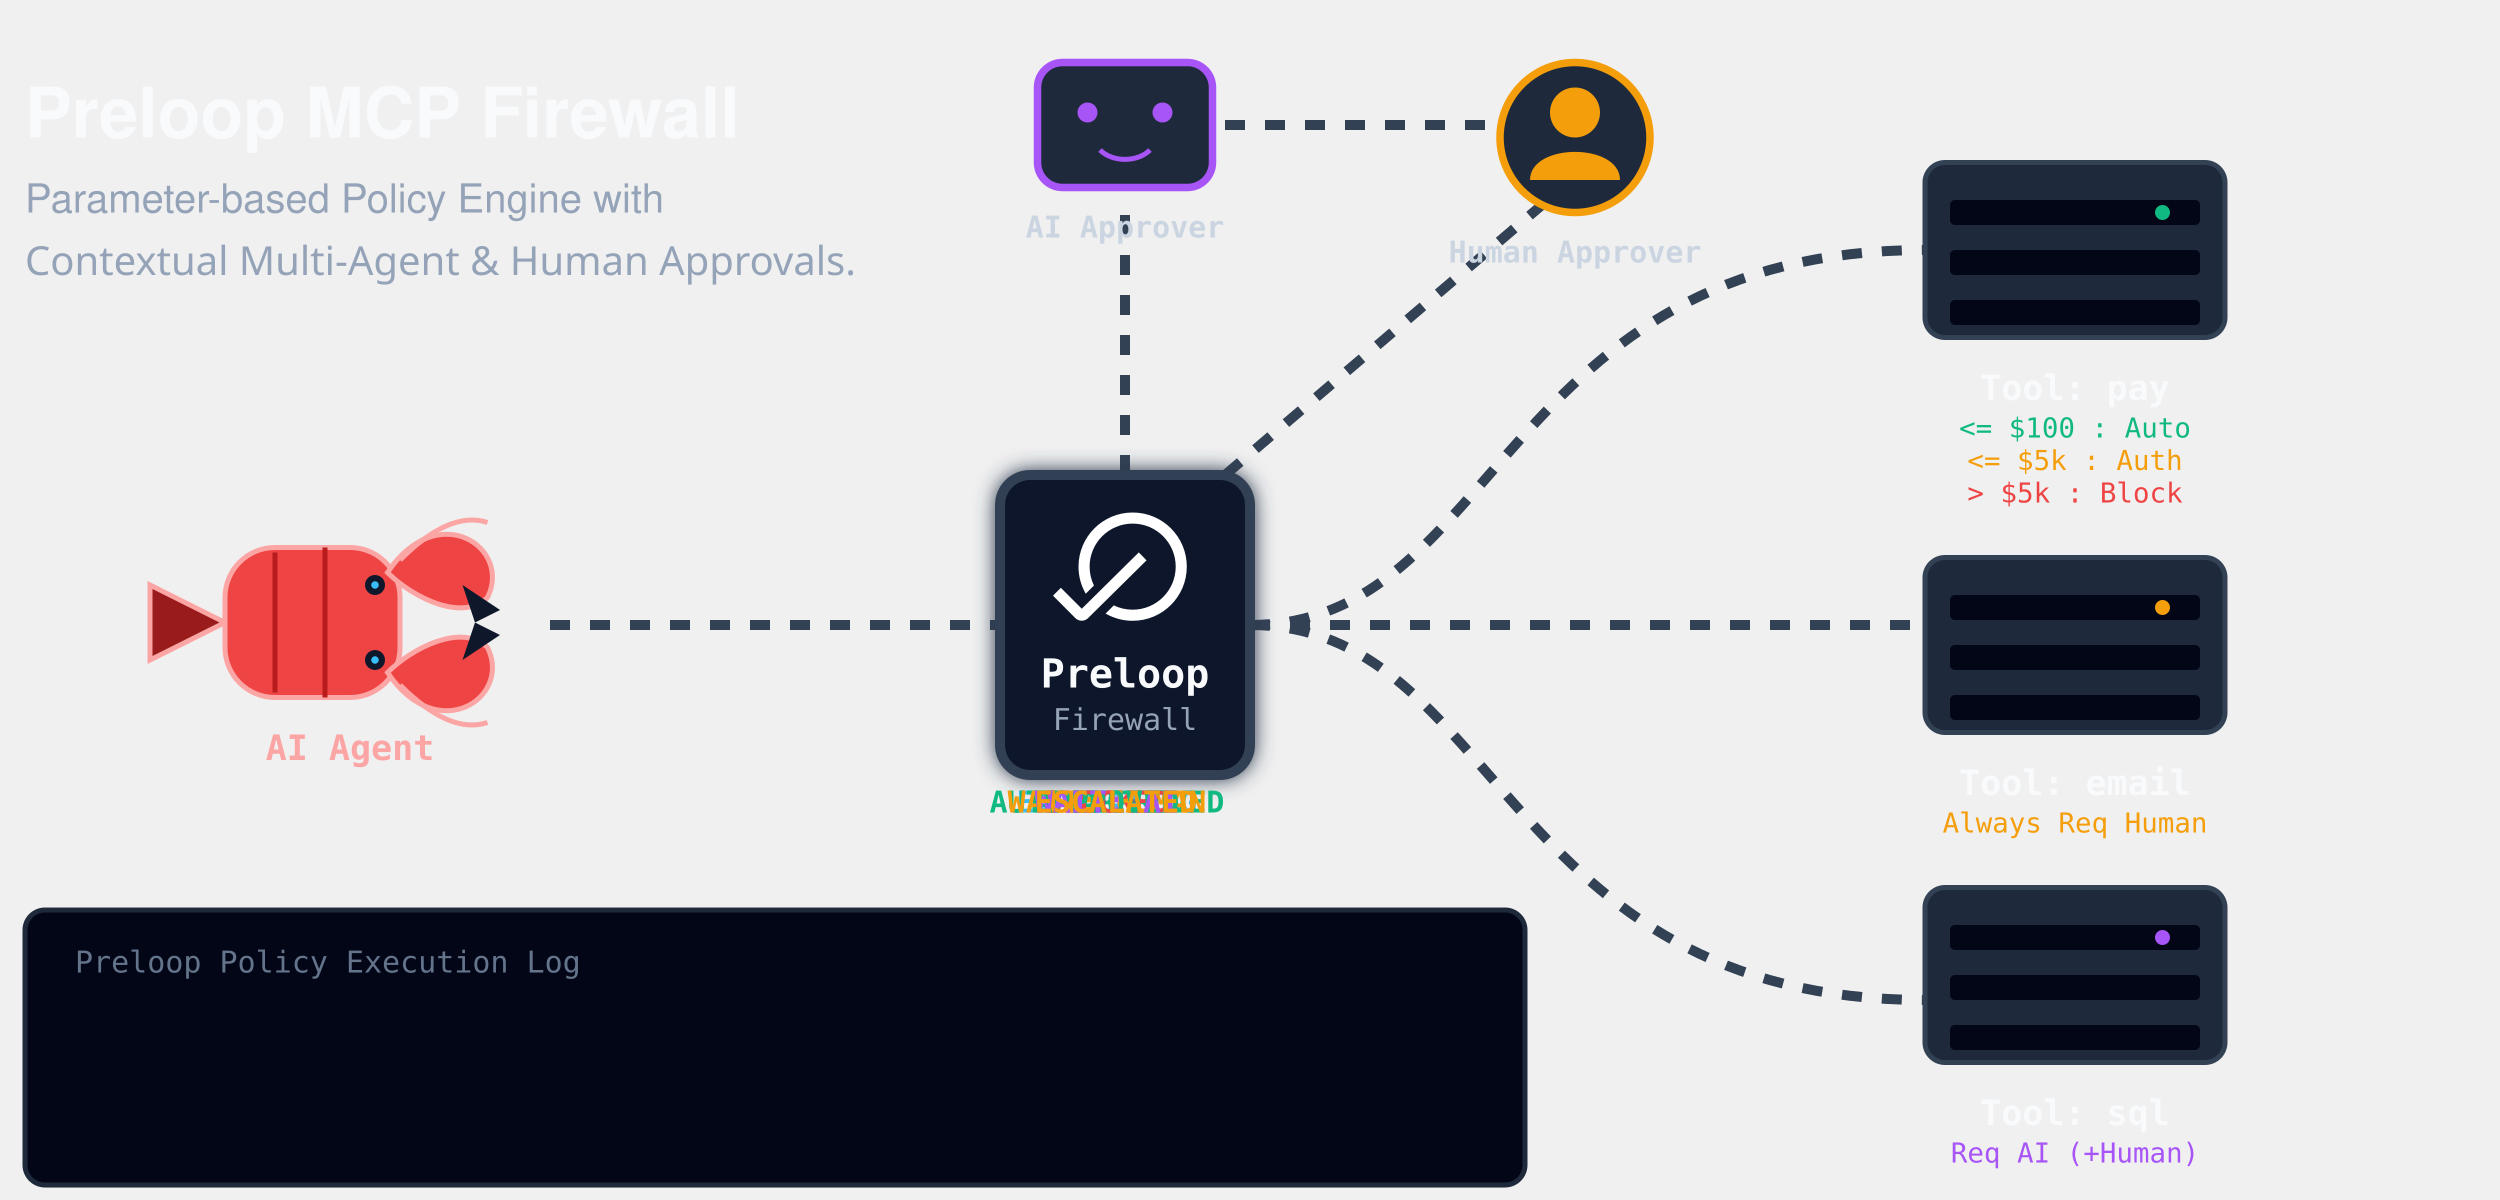
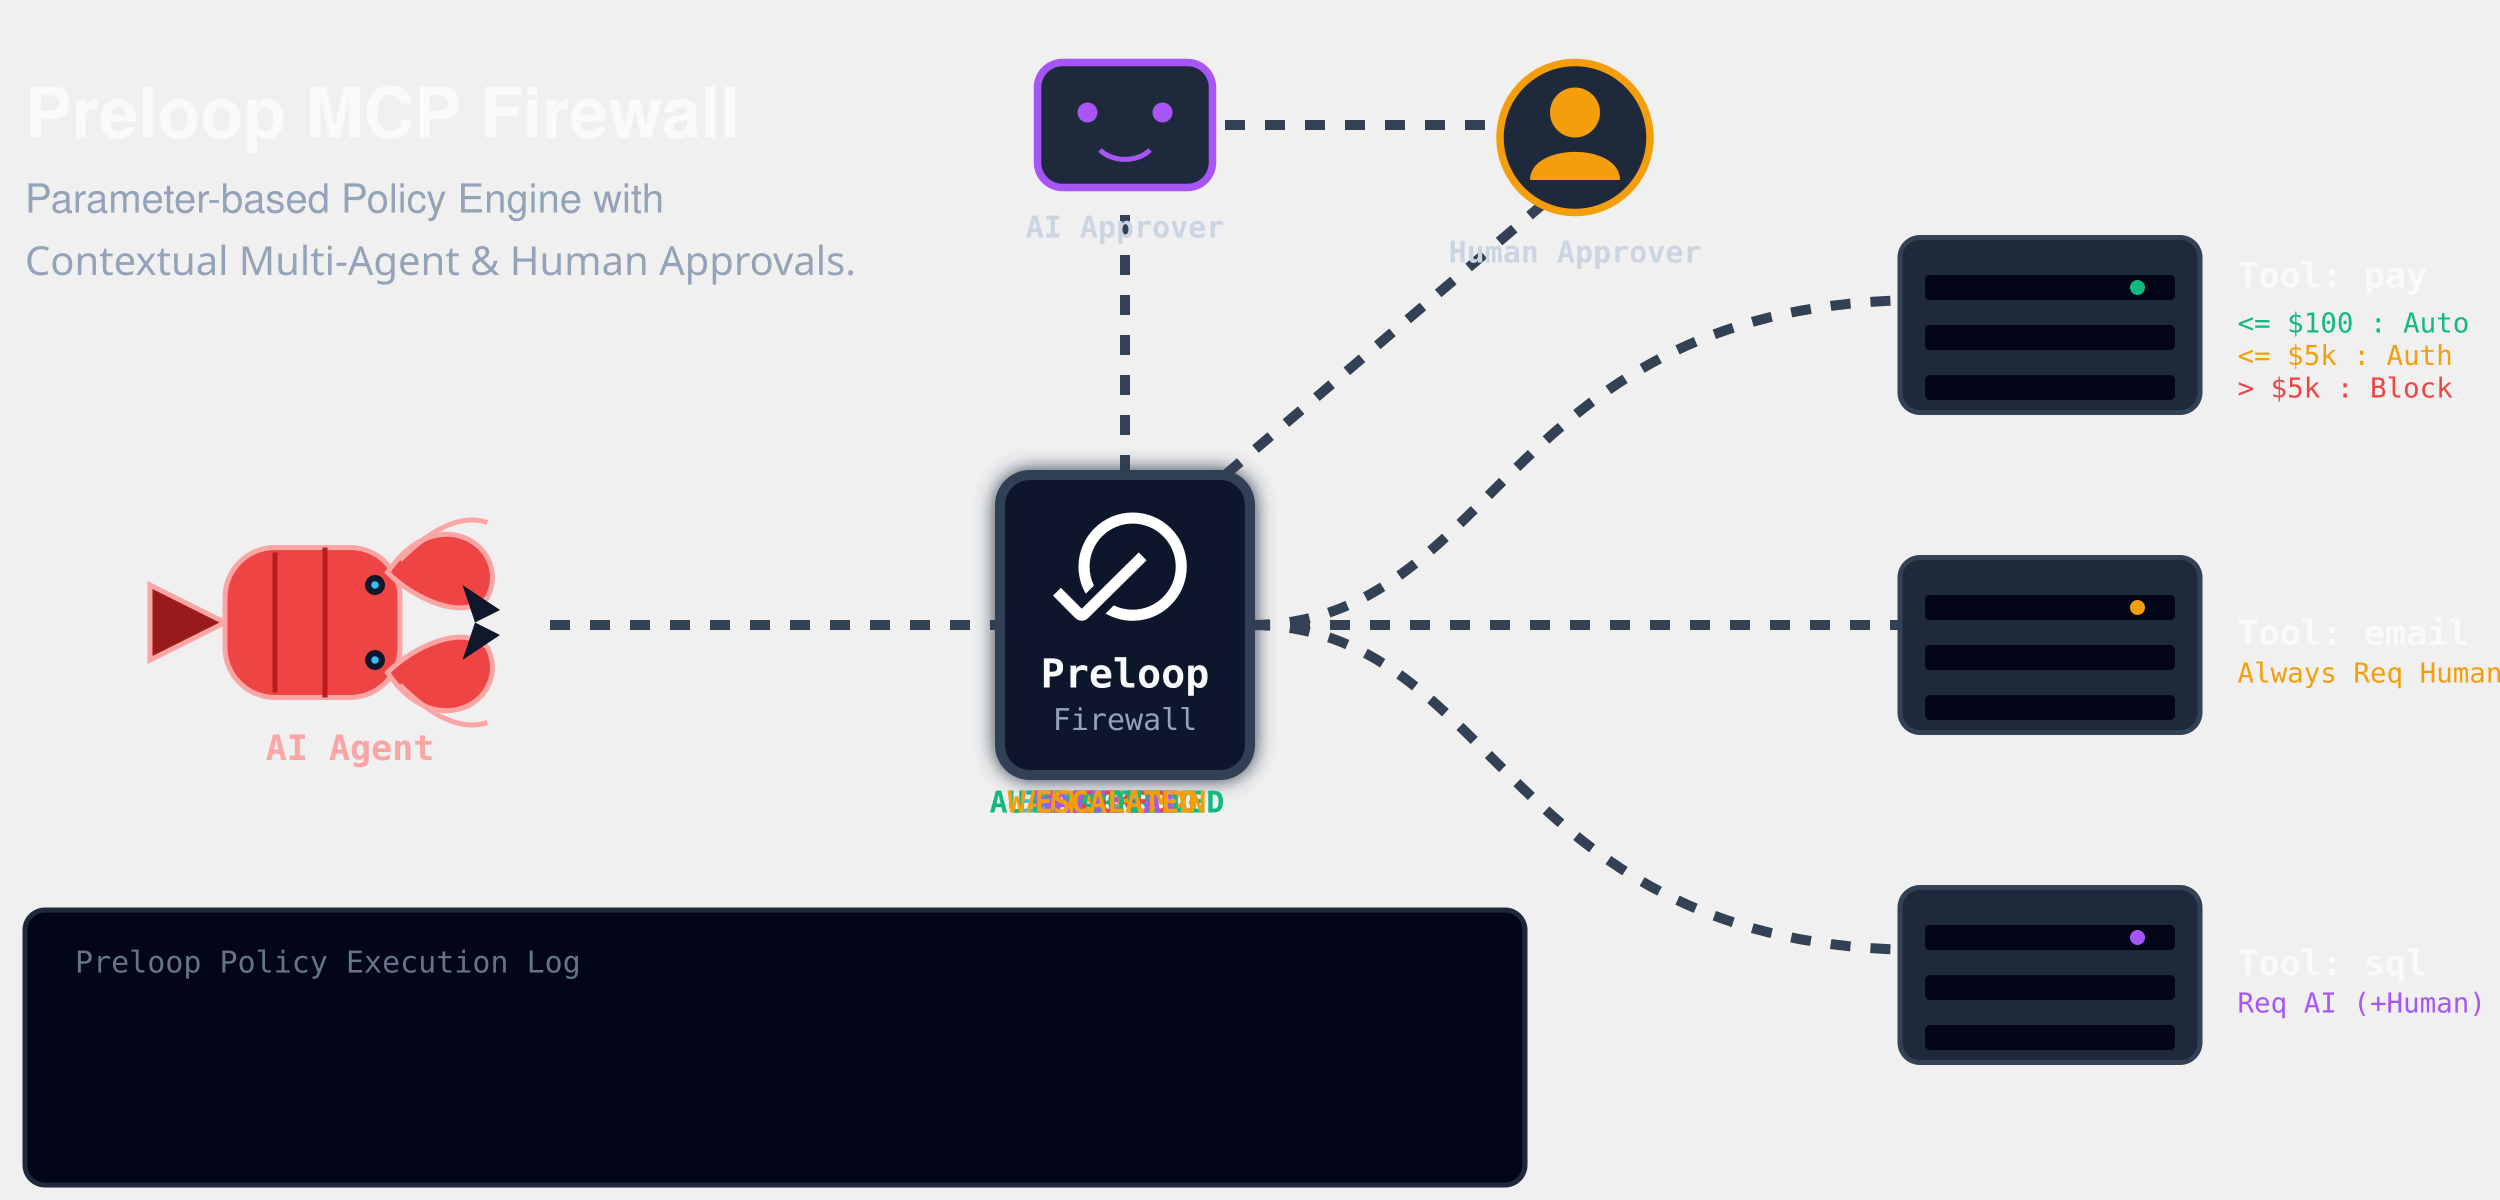
<svg xmlns="http://www.w3.org/2000/svg" viewBox="0 70 1000 480" width="100%" height="100%">
  <defs>
    <filter id="glow" x="-50%" y="-50%" width="200%" height="200%">
      <feGaussianBlur stdDeviation="4" result="blur" />
      <feMerge>
        <feMergeNode in="blur" />
        <feMergeNode in="SourceGraphic" />
      </feMerge>
    </filter>
    <g id="pkt-req">
      <rect x="-16" y="-12" width="32" height="24" rx="4" fill="#0ea5e9" filter="url(#glow)" />
      <text x="0" y="4" fill="#ffffff" font-size="12" font-family="monospace" font-weight="bold" text-anchor="middle">{ }</text>
    </g>
    <g id="pkt-ok">
      <rect x="-16" y="-12" width="32" height="24" rx="4" fill="#10b981" filter="url(#glow)" />
      <text x="0" y="4.5" fill="#ffffff" font-size="14" font-family="monospace" font-weight="bold" text-anchor="middle">✓</text>
    </g>
    <g id="pkt-err">
      <rect x="-16" y="-12" width="32" height="24" rx="4" fill="#ef4444" filter="url(#glow)" />
      <text x="0" y="4.5" fill="#ffffff" font-size="14" font-family="monospace" font-weight="bold" text-anchor="middle">✕</text>
    </g>
    <g id="pkt-ask">
      <rect x="-16" y="-12" width="32" height="24" rx="4" fill="#f59e0b" filter="url(#glow)" />
      <text x="0" y="4.5" fill="#ffffff" font-size="14" font-family="monospace" font-weight="bold" text-anchor="middle">?</text>
    </g>
    <g id="pkt-esc">
      <rect x="-16" y="-12" width="32" height="24" rx="4" fill="#a855f7" filter="url(#glow)" />
      <text x="0" y="4" fill="#ffffff" font-size="14" font-family="monospace" font-weight="bold" text-anchor="middle">↑</text>
    </g>
    <path id="path-agent-fw" d="M 220 320 L 400 320" />
    <path id="path-fw-s1" d="M 500 320 C 600 320, 600 170, 770 170" />
    <path id="path-fw-s2" d="M 500 320 L 770 320" />
    <path id="path-fw-s3" d="M 500 320 C 600 320, 600 470, 770 470" />
    <path id="path-fw-ai" d="M 450 260 L 450 160" />
    <path id="path-fw-human" d="M 490 260 L 625 145" />
    <path id="path-ai-human" d="M 490 120 L 610 120" />
  </defs>
  <style>
        text { user-select: none; }

        .flow-line {
            fill: none;
            stroke: #334155;
            stroke-width: 4;
            stroke-dasharray: 8 8;
            animation: flow 1.5s linear infinite;
        }
        @keyframes flow {
            from { stroke-dashoffset: 16; }
            to { stroke-dashoffset: 0; }
        }

        .float { animation: float-anim 4s ease-in-out infinite; }
        @keyframes float-anim {
            0%, 100% { transform: translateY(0px); }
            50% { transform: translateY(-6px); }
        }
    </style>
-   <rect width="1000" height="680" fill="url(#bg-glow)" />
-   <rect width="1000" height="680" fill="url(#grid)" />
+   <rect width="1000" height="680" fill="url(#bg-glow)" opacity="0" />
+   <rect width="1000" height="680" fill="url(#grid)" opacity="0" />
  <text x="10" y="125" fill="#f8fafc" font-family="helvetica" font-size="28" font-weight="bold">Preloop MCP Firewall</text>
  <text x="10" y="155" fill="#94a3b8" font-family="helvetica" font-size="16">Parameter-based Policy Engine with</text>
  <text x="10" y="180" fill="#94a3b8" font-family="sans-serif" font-size="16">Contextual Multi-Agent &amp; Human Approvals.</text>
  <path class="flow-line" d="M 220 320 L 400 320" />
-   <path class="flow-line" d="M 500 320 C 600 320, 600 170, 770 170" />
+   <path class="flow-line" d="M 500 320 C 600 320, 600 190, 770 190" />
  <path class="flow-line" d="M 500 320 L 770 320" />
-   <path class="flow-line" d="M 500 320 C 600 320, 600 470, 770 470" />
+   <path class="flow-line" d="M 500 320 C 600 320, 600 450, 770 450" />
  <path class="flow-line" d="M 450 260 L 450 150" />
  <path class="flow-line" d="M 490 260 L 625 145" />
  <path class="flow-line" d="M 490 120 L 610 120" />
-   <g transform="translate(830, 170)">
+   <g transform="translate(820, 200)">
    <rect x="-60" y="-35" width="120" height="70" rx="8" fill="#1e293b" stroke="#334155" stroke-width="2" />
    <rect x="-50" y="-20" width="100" height="10" rx="2" fill="#020617" />
    <rect x="-50" y="0" width="100" height="10" rx="2" fill="#020617" />
    <rect x="-50" y="20" width="100" height="10" rx="2" fill="#020617" />
    <circle cx="35" cy="-15" r="3" fill="#10b981">
      <animate attributeName="opacity" values="1;0.2;1" dur="2s" repeatCount="indefinite" />
    </circle>
-     <text x="0" y="60" fill="#f8fafc" font-family="monospace" font-size="14" font-weight="bold" text-anchor="middle">Tool: pay</text>
-     <text x="0" y="75" fill="#10b981" font-family="monospace" font-size="11" text-anchor="middle">&lt;= $100 : Auto</text>
-     <text x="0" y="88" fill="#f59e0b" font-family="monospace" font-size="11" text-anchor="middle">&lt;= $5k : Auth</text>
-     <text x="0" y="101" fill="#ef4444" font-family="monospace" font-size="11" text-anchor="middle">&gt; $5k : Block</text>
-   </g>
-   <g transform="translate(830, 328)">
+     <text x="75" y="-15" fill="#f8fafc" font-family="monospace" font-size="14" font-weight="bold" text-anchor="left">Tool: pay</text>
+     <text x="75" y="3" fill="#10b981" font-family="monospace" font-size="11" text-anchor="left">&lt;= $100 : Auto</text>
+     <text x="75" y="16" fill="#f59e0b" font-family="monospace" font-size="11" text-anchor="left">&lt;= $5k : Auth</text>
+     <text x="75" y="29" fill="#ef4444" font-family="monospace" font-size="11" text-anchor="left">&gt; $5k : Block</text>
+   </g>
+   <g transform="translate(820, 328)">
    <rect x="-60" y="-35" width="120" height="70" rx="8" fill="#1e293b" stroke="#334155" stroke-width="2" />
    <rect x="-50" y="-20" width="100" height="10" rx="2" fill="#020617" />
    <rect x="-50" y="0" width="100" height="10" rx="2" fill="#020617" />
    <rect x="-50" y="20" width="100" height="10" rx="2" fill="#020617" />
    <circle cx="35" cy="-15" r="3" fill="#f59e0b">
      <animate attributeName="opacity" values="1;0.2;1" dur="2s" repeatCount="indefinite" />
    </circle>
-     <text x="0" y="60" fill="#f8fafc" font-family="monospace" font-size="14" font-weight="bold" text-anchor="middle">Tool: email</text>
-     <text x="0" y="75" fill="#f59e0b" font-family="monospace" font-size="11" text-anchor="middle">Always Req Human</text>
-   </g>
-   <g transform="translate(830, 460)">
+     <text x="75" y="0" fill="#f8fafc" font-family="monospace" font-size="14" font-weight="bold" text-anchor="left">Tool: email</text>
+     <text x="75" y="15" fill="#f59e0b" font-family="monospace" font-size="11" text-anchor="left">Always Req Human</text>
+   </g>
+   <g transform="translate(820, 460)">
    <rect x="-60" y="-35" width="120" height="70" rx="8" fill="#1e293b" stroke="#334155" stroke-width="2" />
    <rect x="-50" y="-20" width="100" height="10" rx="2" fill="#020617" />
    <rect x="-50" y="0" width="100" height="10" rx="2" fill="#020617" />
    <rect x="-50" y="20" width="100" height="10" rx="2" fill="#020617" />
    <circle cx="35" cy="-15" r="3" fill="#a855f7">
      <animate attributeName="opacity" values="1;0.2;1" dur="2s" repeatCount="indefinite" />
    </circle>
-     <text x="0" y="60" fill="#f8fafc" font-family="monospace" font-size="14" font-weight="bold" text-anchor="middle">Tool: sql</text>
-     <text x="0" y="75" fill="#a855f7" font-family="monospace" font-size="11" text-anchor="middle">Req AI (+Human)</text>
+     <text x="75" y="0" fill="#f8fafc" font-family="monospace" font-size="14" font-weight="bold" text-anchor="left">Tool: sql</text>
+     <text x="75" y="15" fill="#a855f7" font-family="monospace" font-size="11" text-anchor="left">Req AI (+Human)</text>
  </g>
  <g transform="translate(450, 120)">
    <g opacity="0">
      <animate attributeName="opacity" values="0;0;1;1;0;0" keyTimes="0;0.786;0.787;0.825;0.826;1" dur="20s" repeatCount="indefinite" />
      <circle cx="0" cy="0" r="35" fill="none" stroke="#a855f7" stroke-width="3">
        <animate attributeName="r" values="35;50;35" dur="1s" repeatCount="indefinite" />
        <animate attributeName="opacity" values="1;0;1" dur="1s" repeatCount="indefinite" />
      </circle>
    </g>
    <rect x="-35" y="-25" width="70" height="50" rx="10" fill="#1e293b" stroke="#a855f7" stroke-width="3" />
    <circle cx="-15" cy="-5" r="4" fill="#a855f7" />
    <circle cx="15" cy="-5" r="4" fill="#a855f7" />
    <path d="M -10 10 C -5 15, 5 15, 10 10" fill="none" stroke="#a855f7" stroke-width="2" />
    <text x="0" y="45" fill="#cbd5e1" font-family="monospace" font-size="12" font-weight="bold" text-anchor="middle">AI Approver</text>
  </g>
  <g transform="translate(630, 120)">
    <g opacity="0">
      <animate attributeName="opacity" values="0;0;1;1;0;0;1;1;0;0" keyTimes="0;0.549;0.55;0.60;0.601;0.824;0.825;0.863;0.864;1" dur="20s" repeatCount="indefinite" />
      <circle cx="0" cy="5" r="30" fill="none" stroke="#f59e0b" stroke-width="3">
        <animate attributeName="r" values="30;45;30" dur="1s" repeatCount="indefinite" />
        <animate attributeName="opacity" values="1;0;1" dur="1s" repeatCount="indefinite" />
      </circle>
    </g>
    <circle cx="0" cy="5" r="30" fill="#1e293b" stroke="#f59e0b" stroke-width="3" />
    <circle cx="0" cy="-5" r="10" fill="#f59e0b" />
    <path d="M -18 22 C -18 7, 18 7, 18 22 Z" fill="#f59e0b" />
    <text x="0" y="55" fill="#cbd5e1" font-family="monospace" font-size="12" font-weight="bold" text-anchor="middle">Human Approver</text>
  </g>
  <g transform="translate(450, 320)">
    <rect x="-50" y="-60" width="100" height="120" rx="12" fill="#0f172a" stroke="#334155" stroke-width="4" filter="url(#glow)">
      <animate attributeName="stroke" values="#38bdf8;#38bdf8;#10b981;#10b981;#475569;#475569;#38bdf8;#38bdf8;#ef4444;#ef4444;#38bdf8;#38bdf8;#f59e0b;#f59e0b;#10b981;#10b981;#38bdf8;#38bdf8;#a855f7;#a855f7;#f59e0b;#f59e0b;#10b981;#10b981" keyTimes="0;0.049;0.05;0.199;0.20;0.249;0.25;0.299;0.30;0.499;0.50;0.549;0.55;0.649;0.65;0.749;0.75;0.787;0.787;0.825;0.825;0.899;0.90;1" dur="20s" repeatCount="indefinite" />
    </rect>
    <g id="preloop-logo" width="100" height="120" transform="scale(0.06) translate(-480, -750)" fill="#FFFFFF" fill-rule="nonzero">
      <path d="M531.031,0 C730.405,0 892.031,161.625 892.031,361 C892.031,560.375 730.405,722 531.031,722 C465.292,722 403.657,704.428 350.567,673.726 L405.251,619.042 C443.232,637.59 485.916,648 531.031,648 C689.536,648 818.031,519.506 818.031,361 C818.031,202.494 689.536,74 531.031,74 C372.525,74 244.031,202.494 244.031,361 C244.031,406.132 254.448,448.831 273.01,486.824 L218.329,541.506 C187.612,488.406 170.031,426.756 170.031,361 C170.031,161.625 331.656,0 531.031,0 Z" id="Combined-Shape" />
      <path d="M571.731,266.133 L623.623,318.889 L237.227,700.615 L233.513,704.277 C210.167,727.304 172.658,727.322 149.29,704.318 L140.228,695.398 L140.228,695.398 L0,554.371 L52.326,502.045 L191.851,641.57 L571.731,266.133 Z" id="Path-2" />
    </g>
    <text x="0" y="25" fill="#f8fafc" font-family="monospace" font-size="16" font-weight="bold" text-anchor="middle">Preloop</text>
    <text x="0" y="42" fill="#94a3b8" font-family="monospace" font-size="12" text-anchor="middle">Firewall</text>
    <text x="0" y="75" font-family="monospace" font-size="12" font-weight="bold" text-anchor="middle">
      <tspan fill="#38bdf8" opacity="0">
                EVALUATING
                <animate attributeName="opacity" values="1;1;0;0; 1;1;0;0; 1;1;0;0; 1;1;0;0" keyTimes="0;0.049;0.05;0.249; 0.25;0.299;0.30;0.499; 0.50;0.549;0.55;0.749; 0.75;0.787;0.787;1" dur="20s" repeatCount="indefinite" />
      </tspan>
      <tspan x="0" y="75" fill="#10b981" opacity="0">
                AUTO-APPROVED
                <animate attributeName="opacity" values="0;0;1;1;0;0" keyTimes="0;0.049;0.05;0.199;0.20;1" dur="20s" repeatCount="indefinite" />
      </tspan>
      <tspan x="0" y="75" fill="#64748b" opacity="0">
                IDLE
                <animate attributeName="opacity" values="0;0;1;1;0;0" keyTimes="0;0.199;0.20;0.249;0.25;1" dur="20s" repeatCount="indefinite" />
      </tspan>
      <tspan x="0" y="75" fill="#ef4444" opacity="0">
                BLOCKED
                <animate attributeName="opacity" values="0;0;1;1;0;0" keyTimes="0;0.299;0.30;0.499;0.50;1" dur="20s" repeatCount="indefinite" />
      </tspan>
      <tspan x="0" y="75" fill="#f59e0b" opacity="0">
                WAIT: HUMAN
                <animate attributeName="opacity" values="0;0;1;1;0;0" keyTimes="0;0.549;0.55;0.649;0.65;1" dur="20s" repeatCount="indefinite" />
      </tspan>
      <tspan x="0" y="75" fill="#10b981" opacity="0">
                APPROVED
                <animate attributeName="opacity" values="0;0;1;1;0;0;1;1;0;0" keyTimes="0;0.649;0.65;0.749;0.75;0.899;0.90;0.999;1;1" dur="20s" repeatCount="indefinite" />
      </tspan>
      <tspan x="0" y="75" fill="#a855f7" opacity="0">
                WAIT: AI
                <animate attributeName="opacity" values="0;0;1;1;0;0" keyTimes="0;0.787;0.787;0.825;0.825;1" dur="20s" repeatCount="indefinite" />
      </tspan>
      <tspan x="0" y="75" fill="#f59e0b" opacity="0">
                ESCALATED
                <animate attributeName="opacity" values="0;0;1;1;0;0" keyTimes="0;0.825;0.825;0.899;0.90;1" dur="20s" repeatCount="indefinite" />
      </tspan>
    </text>
  </g>
  <g transform="translate(140, 319)">
    <path d="M -50 0 L -80 -15 L -80 15 Z" fill="#991b1b" stroke="#fca5a5" stroke-width="2" />
    <rect x="-50" y="-30" width="70" height="60" rx="20" fill="#ef4444" stroke="#fca5a5" stroke-width="2" />
    <line x1="-30" y1="-28" x2="-30" y2="28" stroke="#b91c1c" stroke-width="2" />
    <line x1="-10" y1="-30" x2="-10" y2="30" stroke="#b91c1c" stroke-width="2" />
    <circle cx="10" cy="-15" r="4" fill="#0f172a" />
    <circle cx="10" cy="15" r="4" fill="#0f172a" />
    <circle cx="10" cy="-15" r="1.5" fill="#38bdf8">
      <animate attributeName="opacity" values="1;0.2;1" dur="3s" repeatCount="indefinite" />
    </circle>
    <circle cx="10" cy="15" r="1.5" fill="#38bdf8">
      <animate attributeName="opacity" values="1;0.2;1" dur="3s" repeatCount="indefinite" />
    </circle>
    <path d="M 15 -20 C 35 -50 65 -30 55 -10 C 45 0 25 -10 15 -20 Z" fill="#ef4444" stroke="#fca5a5" stroke-width="2" />
    <path d="M 15 20 C 35 50 65 30 55 10 C 45 0 25 10 15 20 Z" fill="#ef4444" stroke="#fca5a5" stroke-width="2" />
    <path d="M 45 -15 L 60 -5 L 50 0 Z" fill="#0f172a" />
    <path d="M 45 15 L 60 5 L 50 0 Z" fill="#0f172a" />
    <path d="M 20 -25 Q 40 -45 55 -40" fill="none" stroke="#fca5a5" stroke-width="2" />
    <path d="M 20 25 Q 40 45 55 40" fill="none" stroke="#fca5a5" stroke-width="2" />
    <text x="0" y="55" fill="#fca5a5" font-family="monospace" font-size="14" font-weight="bold" text-anchor="middle">AI Agent</text>
  </g>
  <g id="packets">
    <g opacity="0">
      <use href="#pkt-req" />
      <animate attributeName="opacity" values="0;1;1;0;0" keyTimes="0;0.001;0.05;0.051;1" dur="20s" repeatCount="indefinite" />
      <animateMotion path="M 220 320 L 400 320" keyPoints="0;0;1;1" keyTimes="0;0.000;0.05;1" calcMode="linear" dur="20s" repeatCount="indefinite" />
    </g>
    <g opacity="0">
      <use href="#pkt-req" />
      <animate attributeName="opacity" values="0;0;1;1;0;0" keyTimes="0;0.049;0.05;0.10;0.101;1" dur="20s" repeatCount="indefinite" />
-       <animateMotion path="M 500 320 C 600 320, 600 170, 770 170" keyPoints="0;0;1;1" keyTimes="0;0.05;0.10;1" calcMode="linear" dur="20s" repeatCount="indefinite" />
+       <animateMotion path="M 500 320 C 600 320, 600 190, 770 190" keyPoints="0;0;1;1" keyTimes="0;0.05;0.10;1" calcMode="linear" dur="20s" repeatCount="indefinite" />
    </g>
    <g opacity="0">
      <use href="#pkt-ok" />
      <animate attributeName="opacity" values="0;0;1;1;0;0" keyTimes="0;0.099;0.10;0.15;0.151;1" dur="20s" repeatCount="indefinite" />
-       <animateMotion path="M 770 170 C 600 170, 600 320, 500 320" keyPoints="0;0;1;1" keyTimes="0;0.10;0.15;1" calcMode="linear" dur="20s" repeatCount="indefinite" />
+       <animateMotion path="M 770 190 C 600 190, 600 320, 500 320" keyPoints="0;0;1;1" keyTimes="0;0.10;0.15;1" calcMode="linear" dur="20s" repeatCount="indefinite" />
    </g>
    <g opacity="0">
      <use href="#pkt-ok" />
      <animate attributeName="opacity" values="0;0;1;1;0;0" keyTimes="0;0.149;0.15;0.20;0.201;1" dur="20s" repeatCount="indefinite" />
      <animateMotion path="M 400 320 L 220 320" keyPoints="0;0;1;1" keyTimes="0;0.15;0.20;1" calcMode="linear" dur="20s" repeatCount="indefinite" />
    </g>
    <g opacity="0">
      <use href="#pkt-req" />
      <animate attributeName="opacity" values="0;0;1;1;0;0" keyTimes="0;0.249;0.25;0.30;0.301;1" dur="20s" repeatCount="indefinite" />
      <animateMotion path="M 220 320 L 400 320" keyPoints="0;0;1;1" keyTimes="0;0.25;0.30;1" calcMode="linear" dur="20s" repeatCount="indefinite" />
    </g>
    <g opacity="0">
      <use href="#pkt-err" />
      <animate attributeName="opacity" values="0;0;1;1;0;0" keyTimes="0;0.299;0.30;0.35;0.351;1" dur="20s" repeatCount="indefinite" />
      <animateMotion path="M 400 320 L 220 320" keyPoints="0;0;1;1" keyTimes="0;0.30;0.35;1" calcMode="linear" dur="20s" repeatCount="indefinite" />
    </g>
    <g opacity="0">
      <use href="#pkt-req" />
      <animate attributeName="opacity" values="0;0;1;1;0;0" keyTimes="0;0.499;0.50;0.55;0.551;1" dur="20s" repeatCount="indefinite" />
      <animateMotion path="M 220 320 L 400 320" keyPoints="0;0;1;1" keyTimes="0;0.50;0.55;1" calcMode="linear" dur="20s" repeatCount="indefinite" />
    </g>
    <g opacity="0">
      <use href="#pkt-ask" />
      <animate attributeName="opacity" values="0;0;1;1;0;0" keyTimes="0;0.549;0.55;0.60;0.601;1" dur="20s" repeatCount="indefinite" />
      <animateMotion path="M 490 260 L 625 145" keyPoints="0;0;1;1" keyTimes="0;0.55;0.60;1" calcMode="linear" dur="20s" repeatCount="indefinite" />
    </g>
    <g opacity="0">
      <use href="#pkt-ok" />
      <animate attributeName="opacity" values="0;0;1;1;0;0" keyTimes="0;0.599;0.60;0.65;0.651;1" dur="20s" repeatCount="indefinite" />
      <animateMotion path="M 625 145 L 490 260" keyPoints="0;0;1;1" keyTimes="0;0.60;0.65;1" calcMode="linear" dur="20s" repeatCount="indefinite" />
    </g>
    <g opacity="0">
      <use href="#pkt-req" />
      <animate attributeName="opacity" values="0;0;1;1;0;0" keyTimes="0;0.649;0.65;0.688;0.689;1" dur="20s" repeatCount="indefinite" />
      <animateMotion path="M 500 320 L 770 320" keyPoints="0;0;1;1" keyTimes="0;0.65;0.688;1" calcMode="linear" dur="20s" repeatCount="indefinite" />
    </g>
    <g opacity="0">
      <use href="#pkt-ok" />
      <animate attributeName="opacity" values="0;0;1;1;0;0" keyTimes="0;0.686;0.688;0.725;0.726;1" dur="20s" repeatCount="indefinite" />
      <animateMotion path="M 770 320 L 500 320" keyPoints="0;0;1;1" keyTimes="0;0.688;0.725;1" calcMode="linear" dur="20s" repeatCount="indefinite" />
    </g>
    <g opacity="0">
      <use href="#pkt-ok" />
      <animate attributeName="opacity" values="0;0;1;1;0;0" keyTimes="0;0.724;0.725;0.75;0.751;1" dur="20s" repeatCount="indefinite" />
      <animateMotion path="M 400 320 L 220 320" keyPoints="0;0;1;1" keyTimes="0;0.725;0.75;1" calcMode="linear" dur="20s" repeatCount="indefinite" />
    </g>
    <g opacity="0">
      <use href="#pkt-req" />
      <animate attributeName="opacity" values="0;0;1;1;0;0" keyTimes="0;0.749;0.75;0.787;0.788;1" dur="20s" repeatCount="indefinite" />
      <animateMotion path="M 220 320 L 400 320" keyPoints="0;0;1;1" keyTimes="0;0.75;0.787;1" calcMode="linear" dur="20s" repeatCount="indefinite" />
    </g>
    <g opacity="0">
      <use href="#pkt-ask" />
      <animate attributeName="opacity" values="0;0;1;1;0;0" keyTimes="0;0.786;0.787;0.825;0.826;1" dur="20s" repeatCount="indefinite" />
      <animateMotion path="M 450 260 L 450 160" keyPoints="0;0;1;1" keyTimes="0;0.787;0.825;1" calcMode="linear" dur="20s" repeatCount="indefinite" />
    </g>
    <g opacity="0">
      <use href="#pkt-esc" />
      <animate attributeName="opacity" values="0;0;1;1;0;0" keyTimes="0;0.824;0.825;0.863;0.864;1" dur="20s" repeatCount="indefinite" />
      <animateMotion path="M 490 120 L 610 120" keyPoints="0;0;1;1" keyTimes="0;0.825;0.863;1" calcMode="linear" dur="20s" repeatCount="indefinite" />
    </g>
    <g opacity="0">
      <use href="#pkt-ok" />
      <animate attributeName="opacity" values="0;0;1;1;0;0" keyTimes="0;0.862;0.863;0.90;0.901;1" dur="20s" repeatCount="indefinite" />
      <animateMotion path="M 610 120 L 490 120" keyPoints="0;0;1;1" keyTimes="0;0.863;0.90;1" calcMode="linear" dur="20s" repeatCount="indefinite" />
    </g>
    <g opacity="0">
      <use href="#pkt-ok" />
      <animate attributeName="opacity" values="0;0;1;1;0;0" keyTimes="0;0.899;0.90;0.925;0.926;1" dur="20s" repeatCount="indefinite" />
      <animateMotion path="M 450 160 L 450 260" keyPoints="0;0;1;1" keyTimes="0;0.90;0.925;1" calcMode="linear" dur="20s" repeatCount="indefinite" />
    </g>
    <g opacity="0">
      <use href="#pkt-req" />
      <animate attributeName="opacity" values="0;0;1;1;0;0" keyTimes="0;0.924;0.925;0.95;0.951;1" dur="20s" repeatCount="indefinite" />
-       <animateMotion path="M 500 320 C 600 320, 600 470, 770 470" keyPoints="0;0;1;1" keyTimes="0;0.925;0.95;1" calcMode="linear" dur="20s" repeatCount="indefinite" />
+       <animateMotion path="M 500 320 C 600 320, 600 450, 770 450" keyPoints="0;0;1;1" keyTimes="0;0.925;0.95;1" calcMode="linear" dur="20s" repeatCount="indefinite" />
    </g>
    <g opacity="0">
      <use href="#pkt-ok" />
      <animate attributeName="opacity" values="0;0;1;1;0;0" keyTimes="0;0.949;0.95;0.975;0.976;1" dur="20s" repeatCount="indefinite" />
-       <animateMotion path="M 770 470 C 600 470, 600 320, 500 320" keyPoints="0;0;1;1" keyTimes="0;0.95;0.975;1" calcMode="linear" dur="20s" repeatCount="indefinite" />
+       <animateMotion path="M 770 450 C 600 450, 600 320, 500 320" keyPoints="0;0;1;1" keyTimes="0;0.95;0.975;1" calcMode="linear" dur="20s" repeatCount="indefinite" />
    </g>
    <g opacity="0">
      <use href="#pkt-ok" />
      <animate attributeName="opacity" values="0;0;1;1;0;0" keyTimes="0;0.974;0.975;0.999;1;1" dur="20s" repeatCount="indefinite" />
      <animateMotion path="M 400 320 L 220 320" keyPoints="0;0;1;1" keyTimes="0;0.975;0.999;1" calcMode="linear" dur="20s" repeatCount="indefinite" />
    </g>
  </g>
  <g transform="translate(10, 434)">
    <rect width="600" height="110" rx="8" fill="#020617" stroke="#1e293b" stroke-width="2" />
    <text x="20" y="25" fill="#64748b" font-family="monospace" font-size="12">Preloop Policy Execution Log</text>
    <g opacity="0">
      <animate attributeName="opacity" values="0;0;1;1;0;0" keyTimes="0;0;0.001;0.24;0.241;1" dur="20s" repeatCount="indefinite" />
      <text x="20" y="55" fill="#38bdf8" font-family="monospace" font-size="14">&gt; Agent tool call: pay(amount=50)</text>
      <text x="20" y="80" fill="#10b981" font-family="monospace" font-size="14" opacity="0">
        <animate attributeName="opacity" values="0;0;1;1;0;0" keyTimes="0;0.049;0.05;0.24;0.241;1" dur="20s" repeatCount="indefinite" />
                [ALLOWED] Policy matched: amount &lt;= $100 → Auto-Approve
            </text>
    </g>
    <g opacity="0">
      <animate attributeName="opacity" values="0;0;1;1;0;0" keyTimes="0;0.249;0.25;0.49;0.491;1" dur="20s" repeatCount="indefinite" />
      <text x="20" y="55" fill="#38bdf8" font-family="monospace" font-size="14">&gt; Agent tool call: pay(amount=10000)</text>
      <text x="20" y="80" fill="#ef4444" font-family="monospace" font-size="14" opacity="0">
        <animate attributeName="opacity" values="0;0;1;1;0;0" keyTimes="0;0.299;0.30;0.49;0.491;1" dur="20s" repeatCount="indefinite" />
                [DENIED] Policy violation: amount &gt; $5000 → Hard Block
            </text>
    </g>
    <g opacity="0">
      <animate attributeName="opacity" values="0;0;1;1;0;0" keyTimes="0;0.499;0.50;0.74;0.741;1" dur="20s" repeatCount="indefinite" />
      <text x="20" y="45" fill="#38bdf8" font-family="monospace" font-size="14">&gt; Agent tool call: email(to="all")</text>
      <text x="20" y="70" fill="#f59e0b" font-family="monospace" font-size="14" opacity="0">
        <animate attributeName="opacity" values="0;0;1;1;0;0" keyTimes="0;0.549;0.55;0.74;0.741;1" dur="20s" repeatCount="indefinite" />
                [HOLD] email tool always requires Human Approval
            </text>
      <text x="20" y="95" fill="#10b981" font-family="monospace" font-size="14" opacity="0">
        <animate attributeName="opacity" values="0;0;1;1;0;0" keyTimes="0;0.649;0.65;0.74;0.741;1" dur="20s" repeatCount="indefinite" />
                [APPROVED] Human authorized the action
            </text>
    </g>
    <g opacity="0">
      <animate attributeName="opacity" values="0;0;1;1;0;0" keyTimes="0;0.749;0.75;0.99;0.991;1" dur="20s" repeatCount="indefinite" />
      <text x="20" y="40" fill="#38bdf8" font-family="monospace" font-size="14">&gt; Agent tool call: sql(cmd="DROP TABLE...")</text>
      <text x="20" y="60" fill="#a855f7" font-family="monospace" font-size="14" opacity="0">
        <animate attributeName="opacity" values="0;0;1;1;0;0" keyTimes="0;0.786;0.787;0.99;0.991;1" dur="20s" repeatCount="indefinite" />
                [HOLD] sql tool requires AI Approval
            </text>
      <text x="20" y="80" fill="#f59e0b" font-family="monospace" font-size="14" opacity="0">
        <animate attributeName="opacity" values="0;0;1;1;0;0" keyTimes="0;0.824;0.825;0.99;0.991;1" dur="20s" repeatCount="indefinite" />
                [ESCALATION] AI agent unsure, delegating to Human
            </text>
      <text x="20" y="100" fill="#10b981" font-family="monospace" font-size="14" opacity="0">
        <animate attributeName="opacity" values="0;0;1;1;0;0" keyTimes="0;0.899;0.90;0.99;0.991;1" dur="20s" repeatCount="indefinite" />
                [APPROVED] Human authorized the action
            </text>
    </g>
  </g>
</svg>
